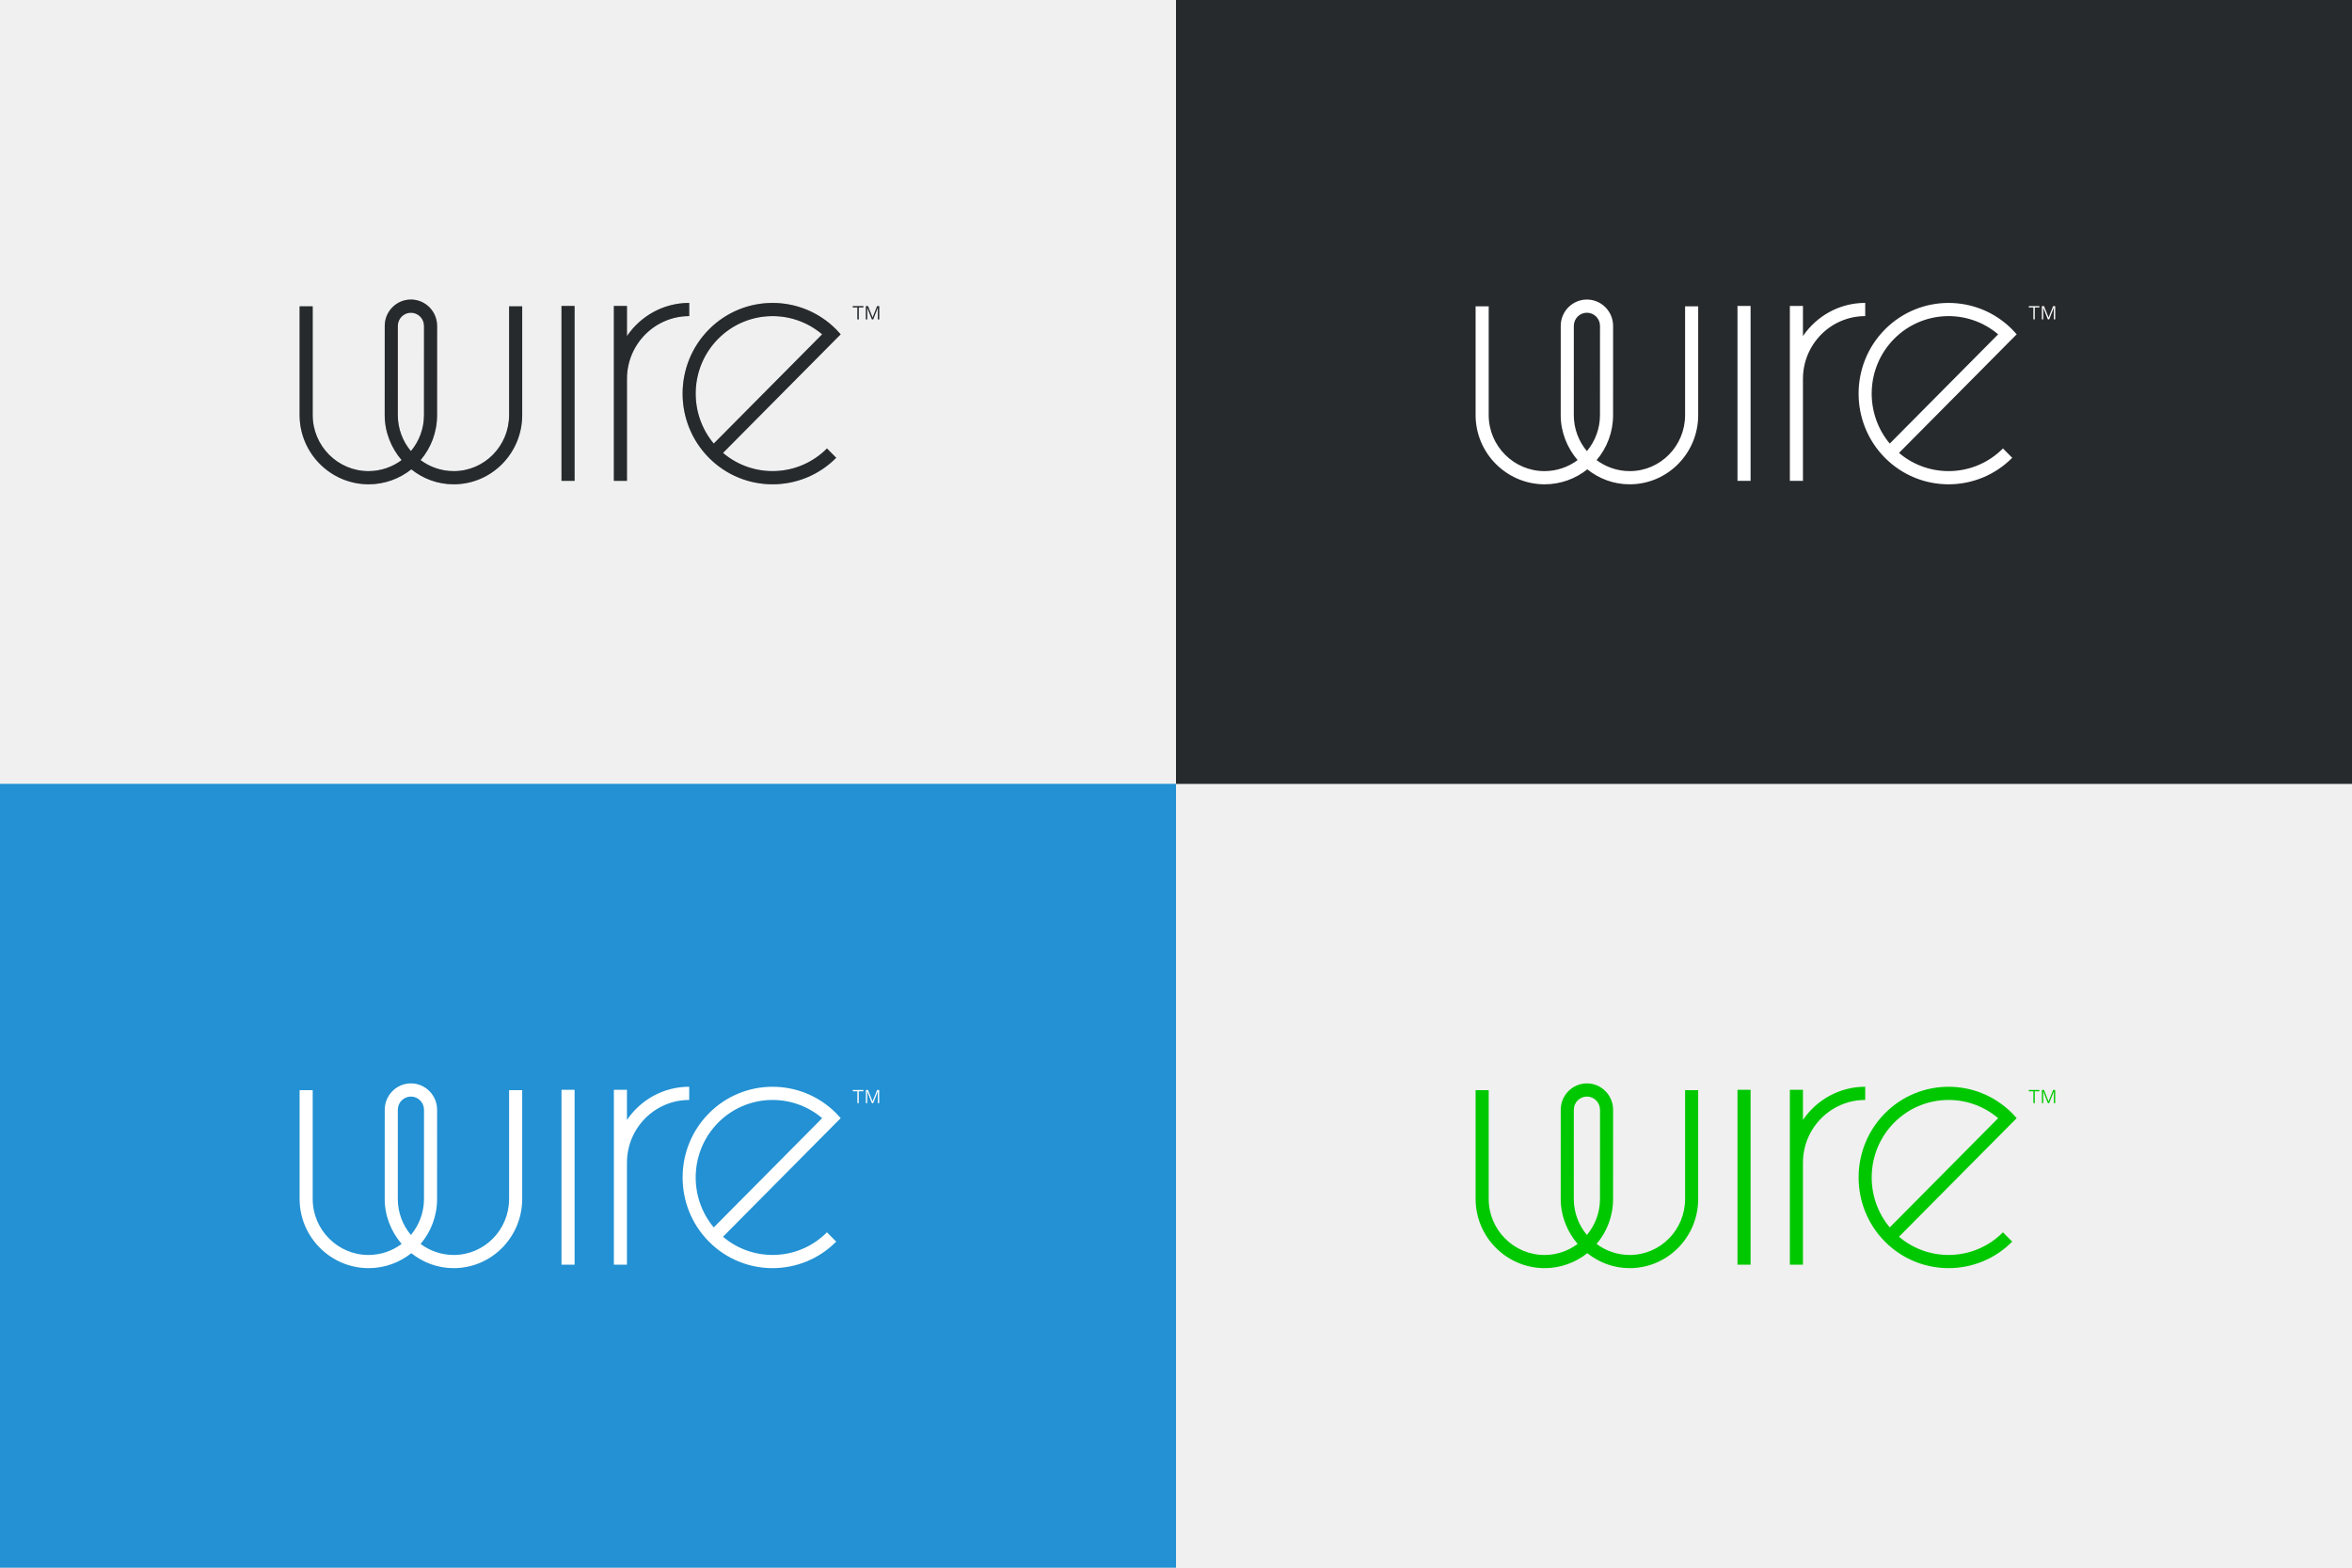
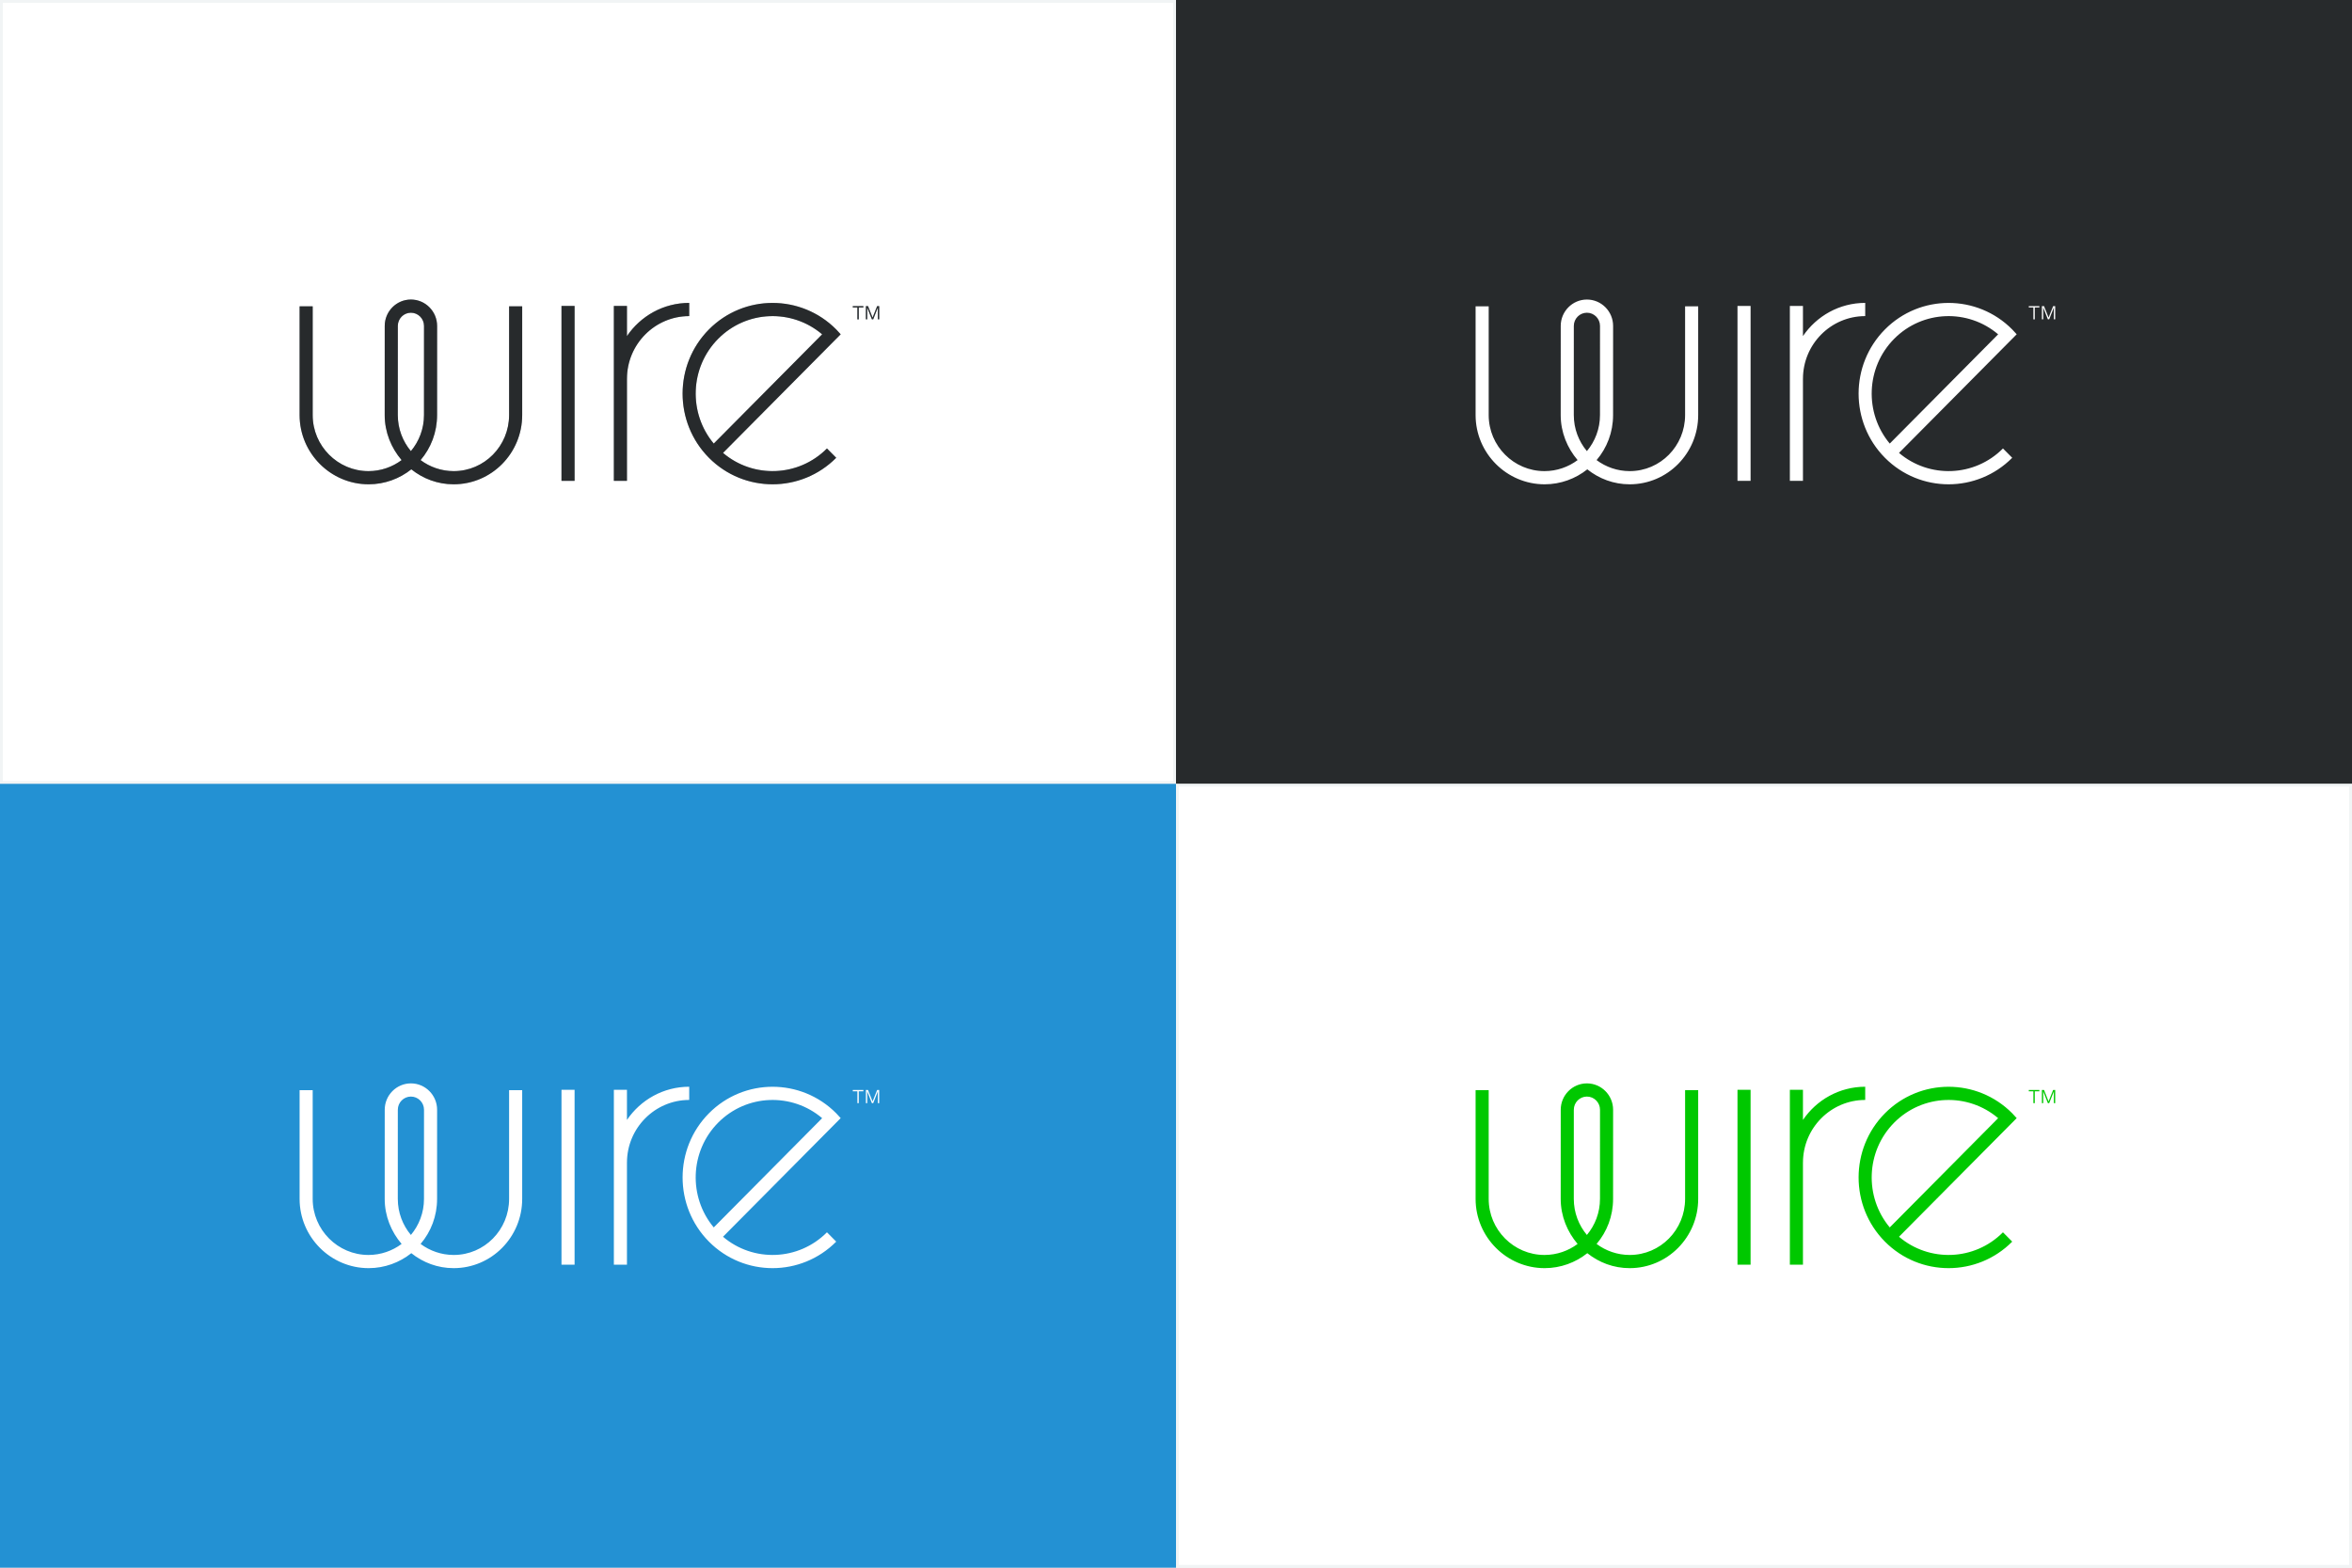
<svg xmlns="http://www.w3.org/2000/svg" xmlns:xlink="http://www.w3.org/1999/xlink" width="840" height="560" viewBox="0 0 840 560">
  <defs>
-     <path id="a" d="M0 0h420v280h-420z" />
-     <mask id="c" width="420" height="280" x="0" y="0">
+     <rect id="a" width="420" height="280" />
+     <mask id="c" width="420" height="280" x="0" y="0" fill="white">
      <use xlink:href="#a" />
    </mask>
-     <path id="d" d="M420 0h420v280h-420z" />
-     <path id="b" d="M420 280h420v280h-420z" />
-     <mask id="e" width="420" height="280" x="0" y="0">
+     <rect id="d" width="420" height="280" x="420" />
+     <rect id="b" width="420" height="280" x="420" y="280" />
+     <mask id="e" width="420" height="280" x="0" y="0" fill="white">
      <use xlink:href="#b" />
    </mask>
-     <path id="f" d="M146.748 161.145c-2.913-3.483-4.676-7.972-4.676-12.872l.008-31.853c0-2.598 2.098-4.71 4.676-4.71 2.578 0 4.676 2.112 4.676 4.71l-.008 31.853c0 4.9-1.763 9.389-4.676 12.872zm35.072-12.872c0 11.038-8.817 20.018-19.775 20.018-4.414 0-8.532-1.475-11.834-3.936 3.692-4.328 5.89-9.941 5.89-16.081l.008-31.853c0-5.194-4.196-9.42-9.352-9.42-5.157 0-9.352 4.226-9.352 9.42l-.008 31.853c0 6.14 2.346 11.753 6.038 16.081-3.302 2.461-7.42 3.936-11.834 3.936-10.959 0-19.923-8.98-19.923-20.018v-38.857h-4.676v38.857c0 13.634 11.111 24.728 24.649 24.728 5.739 0 11.062-2.009 15.247-5.345 4.185 3.336 9.385 5.345 15.124 5.345 13.537 0 24.477-11.093 24.477-24.728v-38.857h-4.677v38.857zm18.713 23.48h4.676v-62.465h-4.676v62.465zm45.616-63.554c-9.228 0-17.384 4.703-22.235 11.853v-10.764h-4.676v62.465h4.676v-36.444h.003c0-12.347 9.974-22.391 22.233-22.391v-4.719zm8.764 50.252c-9.099-10.87-8.572-27.193 1.582-37.431 10.155-10.237 26.346-10.768 37.128-1.595l-38.71 39.026zm45.334-39.036c-.507-.59-1.037-1.167-1.593-1.728-12.535-12.637-32.931-12.637-45.466 0-12.535 12.637-12.535 33.199 0 45.836 12.533 12.635 32.925 12.637 45.46.005l-3.307-3.334c-10.155 10.232-26.342 10.761-37.123 1.59l19.35-19.508 22.678-22.862zm4.323-9.59h1.636v4.247h.498v-4.247h1.643v-.467h-3.778v.467zm8.692-.467l-1.629 4.091-1.622-4.091h-.765v4.714h.477v-4.212l1.671 4.212h.456l1.664-4.198v4.198h.485v-4.714h-.737z" />
+     <path id="f" d="M146.748,161.145 C143.835,157.662 142.072,153.173 142.072,148.272 L142.08,116.42 C142.08,113.822 144.177,111.71 146.756,111.71 C149.334,111.71 151.432,113.822 151.432,116.42 L151.424,148.272 C151.424,153.173 149.661,157.662 146.748,161.145 L146.748,161.145 Z M181.82,148.272 C181.82,159.31 173.003,168.29 162.044,168.29 C157.63,168.29 153.512,166.815 150.21,164.354 C153.902,160.026 156.1,154.413 156.1,148.272 L156.109,116.42 C156.109,111.226 151.913,107 146.756,107 C141.599,107 137.404,111.226 137.404,116.42 L137.395,148.272 C137.395,154.413 139.741,160.026 143.433,164.354 C140.131,166.815 136.013,168.29 131.599,168.29 C120.641,168.29 111.676,159.31 111.676,148.272 L111.676,109.415 L107,109.415 L107,148.272 C107,161.907 118.111,173 131.649,173 C137.388,173 142.711,170.991 146.896,167.655 C151.08,170.991 156.28,173 162.02,173 C175.557,173 186.496,161.907 186.496,148.272 L186.496,109.415 L181.82,109.415 L181.82,148.272 Z M200.532,171.752 L205.209,171.752 L205.209,109.287 L200.532,109.287 L200.532,171.752 Z M246.148,108.198 C236.921,108.198 228.764,112.901 223.913,120.052 L223.913,109.288 L219.237,109.288 L219.237,171.753 L223.913,171.753 L223.913,135.308 L223.916,135.308 C223.916,122.962 233.889,112.917 246.148,112.917 L246.148,108.198 Z M254.913,158.45 C245.814,147.58 246.34,131.257 256.495,121.02 C266.65,110.782 282.841,110.252 293.623,119.424 L254.913,158.45 Z M300.247,119.414 C299.74,118.823 299.21,118.247 298.654,117.686 C286.119,105.049 265.723,105.049 253.188,117.686 C240.653,130.323 240.653,150.885 253.188,163.522 C265.721,176.157 286.113,176.159 298.649,163.528 L295.342,160.194 C285.187,170.426 269,170.955 258.219,161.784 L277.569,142.276 L300.247,119.414 Z M304.57,109.824 L306.207,109.824 L306.207,114.072 L306.705,114.072 L306.705,109.824 L308.348,109.824 L308.348,109.357 L304.57,109.357 L304.57,109.824 Z M313.263,109.357 L311.634,113.449 L310.012,109.357 L309.247,109.357 L309.247,114.071 L309.724,114.071 L309.724,109.86 L311.395,114.071 L311.851,114.071 L313.515,109.874 L313.515,114.071 L314,114.071 L314,109.357 L313.263,109.357 Z" />
  </defs>
-   <g fill="none">
-     <use fill="#fff" stroke="#F1F4F5" stroke-width="2" mask="url(#c)" xlink:href="#a" />
-     <path fill="#2391D3" d="M0 280h420v280h-420z" />
+   <g fill="none" fill-rule="evenodd">
+     <use fill="#FFFFFF" stroke="#F1F4F5" stroke-width="2" mask="url(#c)" xlink:href="#a" />
+     <rect width="420" height="280" y="280" fill="#2391D3" />
    <use fill="#8D989F" xlink:href="#d" />
-     <use fill="#000" fill-opacity=".72" xlink:href="#d" />
-     <use fill="#fff" stroke="#F1F4F5" stroke-width="2" mask="url(#e)" xlink:href="#b" />
+     <use fill="#000000" fill-opacity=".72" xlink:href="#d" />
+     <use fill="#FFFFFF" stroke="#F1F4F5" stroke-width="2" mask="url(#e)" xlink:href="#b" />
    <use fill="#8D989F" xlink:href="#f" />
-     <use fill="#000" fill-opacity=".72" xlink:href="#f" />
-     <path fill="#fff" d="M146.748 441.145c-2.913-3.483-4.676-7.972-4.676-12.872l.008-31.853c0-2.598 2.098-4.71 4.676-4.71 2.578 0 4.676 2.112 4.676 4.71l-.008 31.853c0 4.9-1.763 9.389-4.676 12.872zm35.072-12.872c0 11.038-8.817 20.018-19.775 20.018-4.414 0-8.532-1.475-11.834-3.936 3.692-4.328 5.89-9.941 5.89-16.081l.008-31.853c0-5.194-4.196-9.42-9.352-9.42-5.157 0-9.352 4.226-9.352 9.42l-.008 31.853c0 6.14 2.346 11.753 6.038 16.081-3.302 2.461-7.42 3.936-11.834 3.936-10.959 0-19.923-8.98-19.923-20.018v-38.857h-4.676v38.857c0 13.634 11.111 24.728 24.649 24.728 5.739 0 11.062-2.009 15.247-5.345 4.185 3.336 9.385 5.345 15.124 5.345 13.537 0 24.477-11.093 24.477-24.728v-38.857h-4.677v38.857zm18.713 23.48h4.676v-62.465h-4.676v62.465zm45.616-63.554c-9.228 0-17.384 4.703-22.235 11.853v-10.764h-4.676v62.465h4.676v-36.444h.003c0-12.347 9.974-22.391 22.233-22.391v-4.719zm8.764 50.252c-9.099-10.87-8.572-27.193 1.582-37.431 10.155-10.237 26.346-10.768 37.128-1.595l-38.71 39.026zm45.334-39.036c-.507-.59-1.037-1.167-1.593-1.728-12.535-12.637-32.931-12.637-45.466 0-12.535 12.637-12.535 33.199 0 45.836 12.533 12.635 32.925 12.637 45.46.005l-3.307-3.334c-10.155 10.232-26.342 10.761-37.123 1.59l19.35-19.508 22.678-22.862zm4.323-9.59h1.636v4.247h.498v-4.247h1.643v-.467h-3.778v.467zm8.692-.467l-1.629 4.091-1.622-4.091h-.765v4.714h.477v-4.212l1.671 4.212h.456l1.664-4.198v4.198h.485v-4.714h-.737zm253.485-228.212c-2.913-3.483-4.676-7.972-4.676-12.872l.008-31.853c0-2.598 2.098-4.71 4.676-4.71 2.578 0 4.676 2.112 4.676 4.71l-.008 31.853c0 4.9-1.763 9.389-4.676 12.872zm35.072-12.872c0 11.038-8.817 20.018-19.775 20.018-4.414 0-8.532-1.475-11.834-3.936 3.692-4.328 5.89-9.941 5.89-16.081l.008-31.853c0-5.194-4.196-9.42-9.352-9.42-5.157 0-9.352 4.226-9.352 9.42l-.008 31.853c0 6.14 2.346 11.753 6.038 16.081-3.302 2.461-7.42 3.936-11.834 3.936-10.959 0-19.923-8.98-19.923-20.018v-38.857h-4.676v38.857c0 13.634 11.111 24.728 24.649 24.728 5.739 0 11.062-2.009 15.247-5.345 4.185 3.336 9.385 5.345 15.124 5.345 13.537 0 24.477-11.093 24.477-24.728v-38.857h-4.677v38.857zm18.713 23.48h4.676v-62.465h-4.676v62.465zm45.616-63.554c-9.228 0-17.384 4.703-22.235 11.853v-10.764h-4.676v62.465h4.676v-36.444h.003c0-12.347 9.974-22.391 22.233-22.391v-4.719zm8.764 50.252c-9.099-10.87-8.572-27.193 1.582-37.431 10.155-10.237 26.346-10.768 37.128-1.595l-38.71 39.026zm45.334-39.036c-.507-.59-1.037-1.167-1.593-1.728-12.535-12.637-32.931-12.637-45.466 0-12.535 12.637-12.535 33.199 0 45.836 12.533 12.635 32.925 12.637 45.46.005l-3.307-3.334c-10.155 10.232-26.342 10.761-37.123 1.59l19.35-19.508 22.678-22.862zm4.323-9.59h1.636v4.247h.498v-4.247h1.643v-.467h-3.778v.467zm8.692-.467l-1.629 4.091-1.622-4.091h-.765v4.714h.477v-4.212l1.671 4.212h.456l1.664-4.198v4.198h.485v-4.714h-.737z" />
-     <path fill="#00C800" d="M566.748 441.145c-2.913-3.483-4.676-7.972-4.676-12.872l.008-31.853c0-2.598 2.098-4.71 4.676-4.71 2.578 0 4.676 2.112 4.676 4.71l-.008 31.853c0 4.9-1.763 9.389-4.676 12.872zm35.072-12.872c0 11.038-8.817 20.018-19.775 20.018-4.414 0-8.532-1.475-11.834-3.936 3.692-4.328 5.89-9.941 5.89-16.081l.008-31.853c0-5.194-4.196-9.42-9.352-9.42-5.157 0-9.352 4.226-9.352 9.42l-.008 31.853c0 6.14 2.346 11.753 6.038 16.081-3.302 2.461-7.42 3.936-11.834 3.936-10.959 0-19.923-8.98-19.923-20.018v-38.857h-4.676v38.857c0 13.634 11.111 24.728 24.649 24.728 5.739 0 11.062-2.009 15.247-5.345 4.185 3.336 9.385 5.345 15.124 5.345 13.537 0 24.477-11.093 24.477-24.728v-38.857h-4.677v38.857zm18.713 23.48h4.676v-62.465h-4.676v62.465zm45.616-63.554c-9.228 0-17.384 4.703-22.235 11.853v-10.764h-4.676v62.465h4.676v-36.444h.003c0-12.347 9.974-22.391 22.233-22.391v-4.719zm8.764 50.252c-9.099-10.87-8.572-27.193 1.582-37.431 10.155-10.237 26.346-10.768 37.128-1.595l-38.71 39.026zm45.334-39.036c-.507-.59-1.037-1.167-1.593-1.728-12.535-12.637-32.931-12.637-45.466 0-12.535 12.637-12.535 33.199 0 45.836 12.533 12.635 32.925 12.637 45.46.005l-3.307-3.334c-10.155 10.232-26.342 10.761-37.123 1.59l19.35-19.508 22.678-22.862zm4.323-9.59h1.636v4.247h.498v-4.247h1.643v-.467h-3.778v.467zm8.692-.467l-1.629 4.091-1.622-4.091h-.765v4.714h.477v-4.212l1.671 4.212h.456l1.664-4.198v4.198h.485v-4.714h-.737z" />
+     <use fill="#000000" fill-opacity=".72" xlink:href="#f" />
+     <path fill="#FFFFFF" d="M146.748 441.145C143.835 437.662 142.072 433.173 142.072 428.272L142.08 396.42C142.08 393.822 144.177 391.71 146.756 391.71 149.334 391.71 151.432 393.822 151.432 396.42L151.424 428.272C151.424 433.173 149.661 437.662 146.748 441.145L146.748 441.145zM181.82 428.272C181.82 439.31 173.003 448.29 162.044 448.29 157.63 448.29 153.512 446.815 150.21 444.354 153.902 440.026 156.1 434.413 156.1 428.272L156.109 396.42C156.109 391.226 151.913 387 146.756 387 141.599 387 137.404 391.226 137.404 396.42L137.395 428.272C137.395 434.413 139.741 440.026 143.433 444.354 140.131 446.815 136.013 448.29 131.599 448.29 120.641 448.29 111.676 439.31 111.676 428.272L111.676 389.415 107 389.415 107 428.272C107 441.907 118.111 453 131.649 453 137.388 453 142.711 450.991 146.896 447.655 151.08 450.991 156.28 453 162.02 453 175.557 453 186.496 441.907 186.496 428.272L186.496 389.415 181.82 389.415 181.82 428.272zM200.532 451.752L205.209 451.752 205.209 389.287 200.532 389.287 200.532 451.752zM246.148 388.198C236.921 388.198 228.764 392.901 223.913 400.052L223.913 389.288 219.237 389.288 219.237 451.753 223.913 451.753 223.913 415.308 223.916 415.308C223.916 402.962 233.889 392.917 246.148 392.917L246.148 388.198zM254.913 438.45C245.814 427.58 246.34 411.257 256.495 401.02 266.65 390.782 282.841 390.252 293.623 399.424L254.913 438.45zM300.247 399.414C299.74 398.823 299.21 398.247 298.654 397.686 286.119 385.049 265.723 385.049 253.188 397.686 240.653 410.323 240.653 430.885 253.188 443.522 265.721 456.157 286.113 456.159 298.649 443.528L295.342 440.194C285.187 450.426 269 450.955 258.219 441.784L277.569 422.276 300.247 399.414zM304.57 389.824L306.207 389.824 306.207 394.072 306.705 394.072 306.705 389.824 308.348 389.824 308.348 389.357 304.57 389.357 304.57 389.824zM313.263 389.357L311.634 393.449 310.012 389.357 309.247 389.357 309.247 394.071 309.724 394.071 309.724 389.86 311.395 394.071 311.851 394.071 313.515 389.874 313.515 394.071 314 394.071 314 389.357 313.263 389.357zM566.748 161.145C563.835 157.662 562.072 153.173 562.072 148.272L562.08 116.42C562.08 113.822 564.177 111.71 566.756 111.71 569.334 111.71 571.432 113.822 571.432 116.42L571.424 148.272C571.424 153.173 569.661 157.662 566.748 161.145L566.748 161.145zM601.82 148.272C601.82 159.31 593.003 168.29 582.044 168.29 577.63 168.29 573.512 166.815 570.21 164.354 573.902 160.026 576.1 154.413 576.1 148.272L576.109 116.42C576.109 111.226 571.913 107 566.756 107 561.599 107 557.404 111.226 557.404 116.42L557.395 148.272C557.395 154.413 559.741 160.026 563.433 164.354 560.131 166.815 556.013 168.29 551.599 168.29 540.641 168.29 531.676 159.31 531.676 148.272L531.676 109.415 527 109.415 527 148.272C527 161.907 538.111 173 551.649 173 557.388 173 562.711 170.991 566.896 167.655 571.08 170.991 576.28 173 582.02 173 595.557 173 606.496 161.907 606.496 148.272L606.496 109.415 601.82 109.415 601.82 148.272zM620.532 171.752L625.209 171.752 625.209 109.287 620.532 109.287 620.532 171.752zM666.148 108.198C656.921 108.198 648.764 112.901 643.913 120.052L643.913 109.288 639.237 109.288 639.237 171.753 643.913 171.753 643.913 135.308 643.916 135.308C643.916 122.962 653.889 112.917 666.148 112.917L666.148 108.198zM674.913 158.45C665.814 147.58 666.34 131.257 676.495 121.02 686.65 110.782 702.841 110.252 713.623 119.424L674.913 158.45zM720.247 119.414C719.74 118.823 719.21 118.247 718.654 117.686 706.119 105.049 685.723 105.049 673.188 117.686 660.653 130.323 660.653 150.885 673.188 163.522 685.721 176.157 706.113 176.159 718.649 163.528L715.342 160.194C705.187 170.426 689 170.955 678.219 161.784L697.569 142.276 720.247 119.414zM724.57 109.824L726.207 109.824 726.207 114.072 726.705 114.072 726.705 109.824 728.348 109.824 728.348 109.357 724.57 109.357 724.57 109.824zM733.263 109.357L731.634 113.449 730.012 109.357 729.247 109.357 729.247 114.071 729.724 114.071 729.724 109.86 731.395 114.071 731.851 114.071 733.515 109.874 733.515 114.071 734 114.071 734 109.357 733.263 109.357z" />
+     <path fill="#00C800" d="M566.748,441.145 C563.835,437.662 562.072,433.173 562.072,428.272 L562.08,396.42 C562.08,393.822 564.177,391.71 566.756,391.71 C569.334,391.71 571.432,393.822 571.432,396.42 L571.424,428.272 C571.424,433.173 569.661,437.662 566.748,441.145 L566.748,441.145 Z M601.82,428.272 C601.82,439.31 593.003,448.29 582.044,448.29 C577.63,448.29 573.512,446.815 570.21,444.354 C573.902,440.026 576.1,434.413 576.1,428.272 L576.109,396.42 C576.109,391.226 571.913,387 566.756,387 C561.599,387 557.404,391.226 557.404,396.42 L557.395,428.272 C557.395,434.413 559.741,440.026 563.433,444.354 C560.131,446.815 556.013,448.29 551.599,448.29 C540.641,448.29 531.676,439.31 531.676,428.272 L531.676,389.415 L527,389.415 L527,428.272 C527,441.907 538.111,453 551.649,453 C557.388,453 562.711,450.991 566.896,447.655 C571.08,450.991 576.28,453 582.02,453 C595.557,453 606.496,441.907 606.496,428.272 L606.496,389.415 L601.82,389.415 L601.82,428.272 Z M620.532,451.752 L625.209,451.752 L625.209,389.287 L620.532,389.287 L620.532,451.752 Z M666.148,388.198 C656.921,388.198 648.764,392.901 643.913,400.052 L643.913,389.288 L639.237,389.288 L639.237,451.753 L643.913,451.753 L643.913,415.308 L643.916,415.308 C643.916,402.962 653.889,392.917 666.148,392.917 L666.148,388.198 Z M674.913,438.45 C665.814,427.58 666.34,411.257 676.495,401.02 C686.65,390.782 702.841,390.252 713.623,399.424 L674.913,438.45 Z M720.247,399.414 C719.74,398.823 719.21,398.247 718.654,397.686 C706.119,385.049 685.723,385.049 673.188,397.686 C660.653,410.323 660.653,430.885 673.188,443.522 C685.721,456.157 706.113,456.159 718.649,443.528 L715.342,440.194 C705.187,450.426 689,450.955 678.219,441.784 L697.569,422.276 L720.247,399.414 Z M724.57,389.824 L726.207,389.824 L726.207,394.072 L726.705,394.072 L726.705,389.824 L728.348,389.824 L728.348,389.357 L724.57,389.357 L724.57,389.824 Z M733.263,389.357 L731.634,393.449 L730.012,389.357 L729.247,389.357 L729.247,394.071 L729.724,394.071 L729.724,389.86 L731.395,394.071 L731.851,394.071 L733.515,389.874 L733.515,394.071 L734,394.071 L734,389.357 L733.263,389.357 Z" />
  </g>
</svg>
